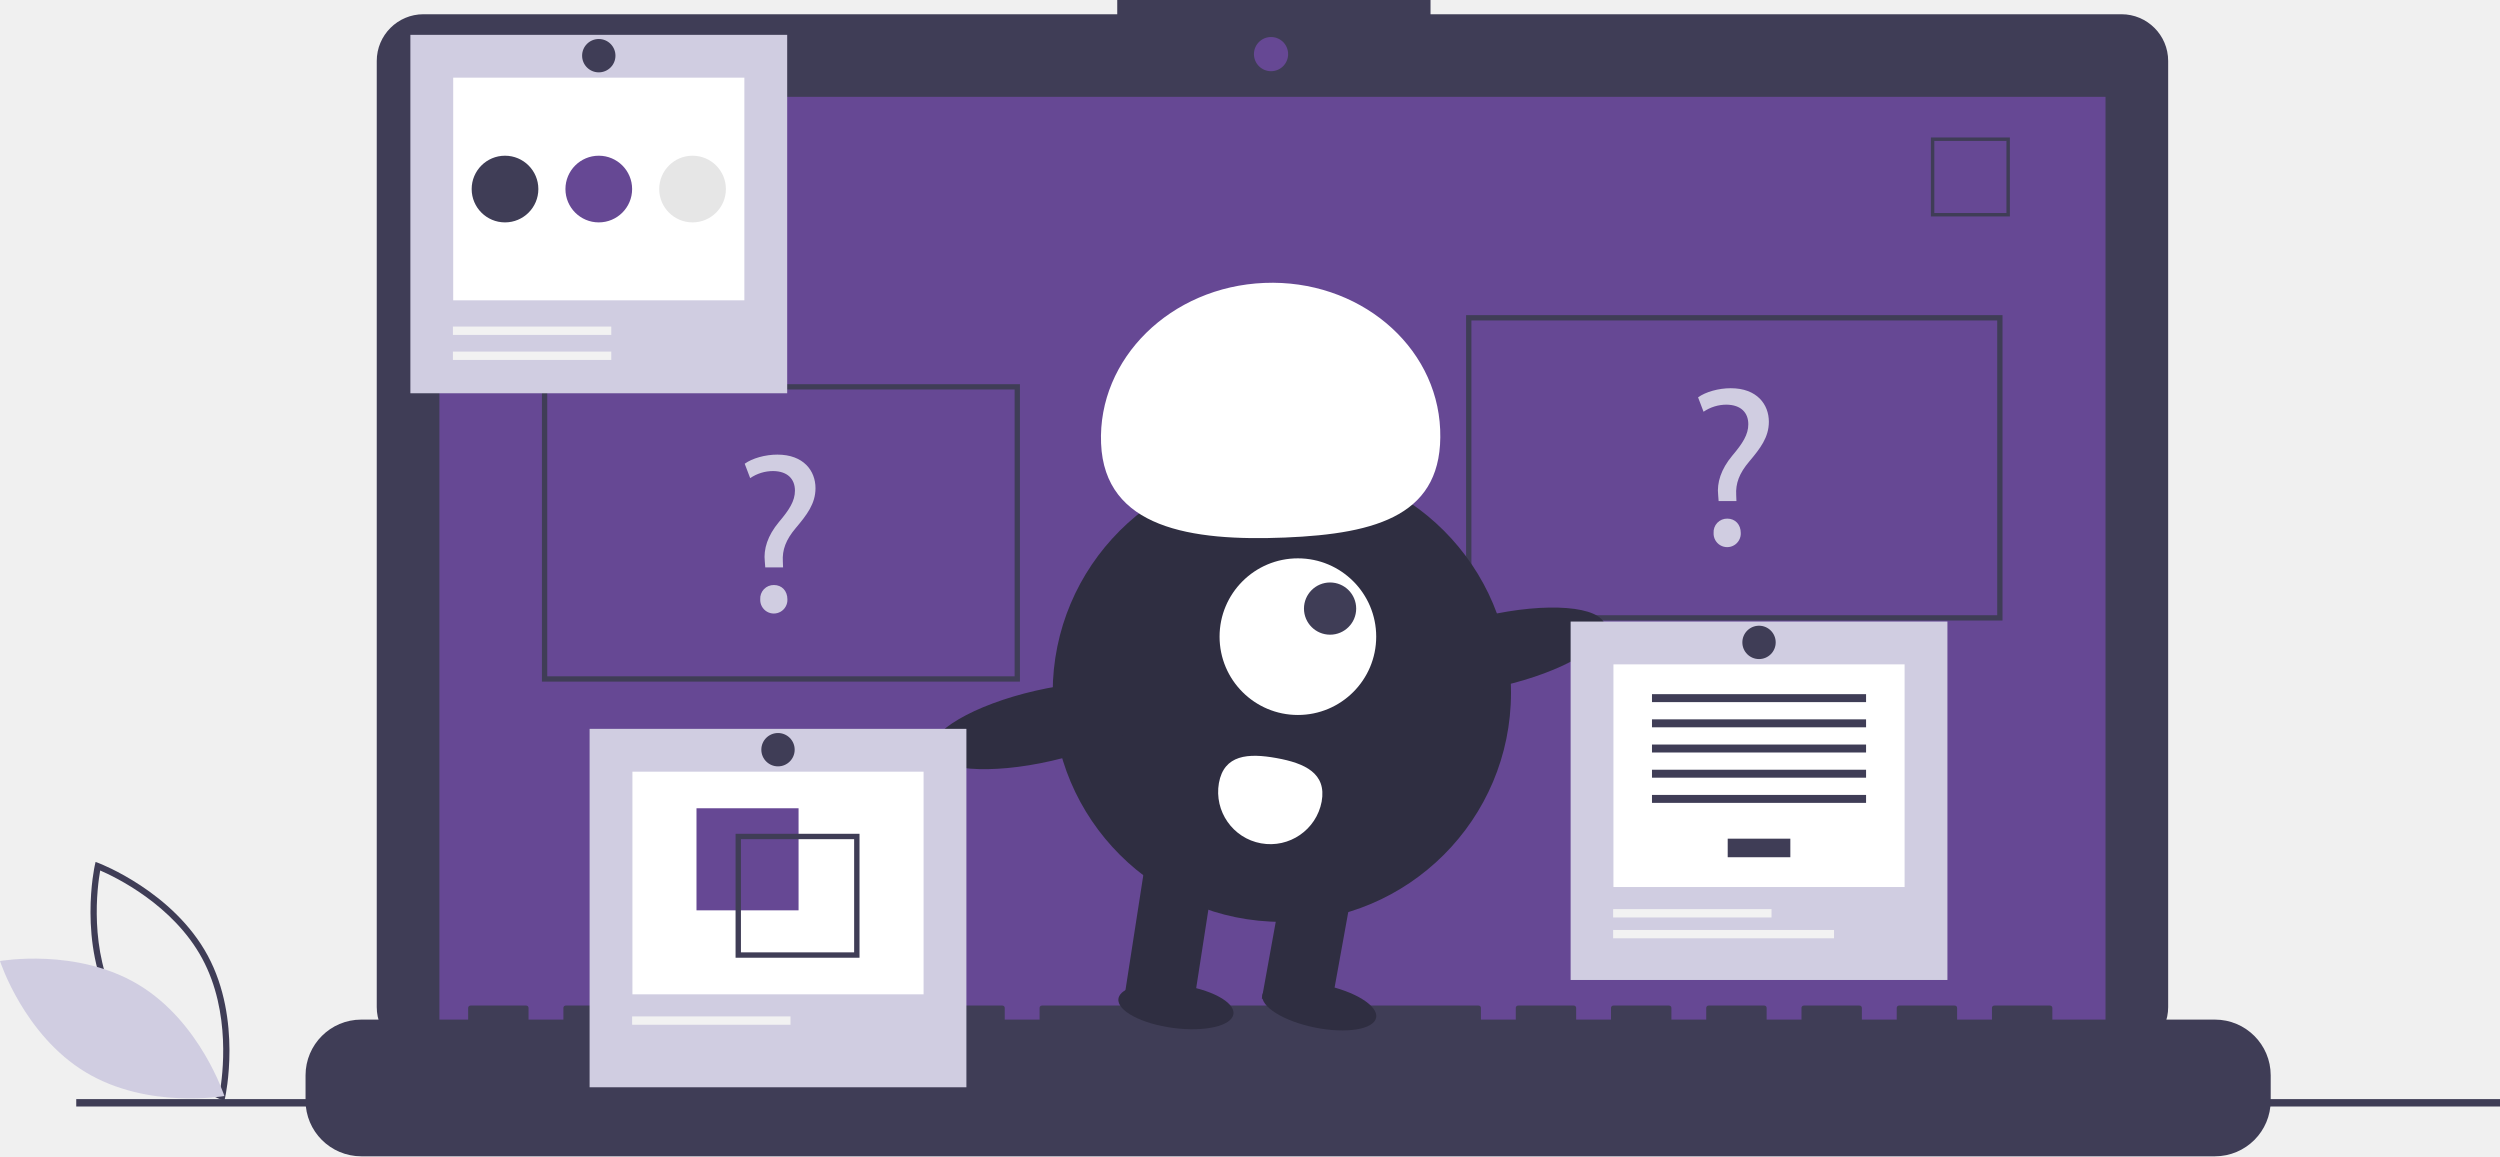
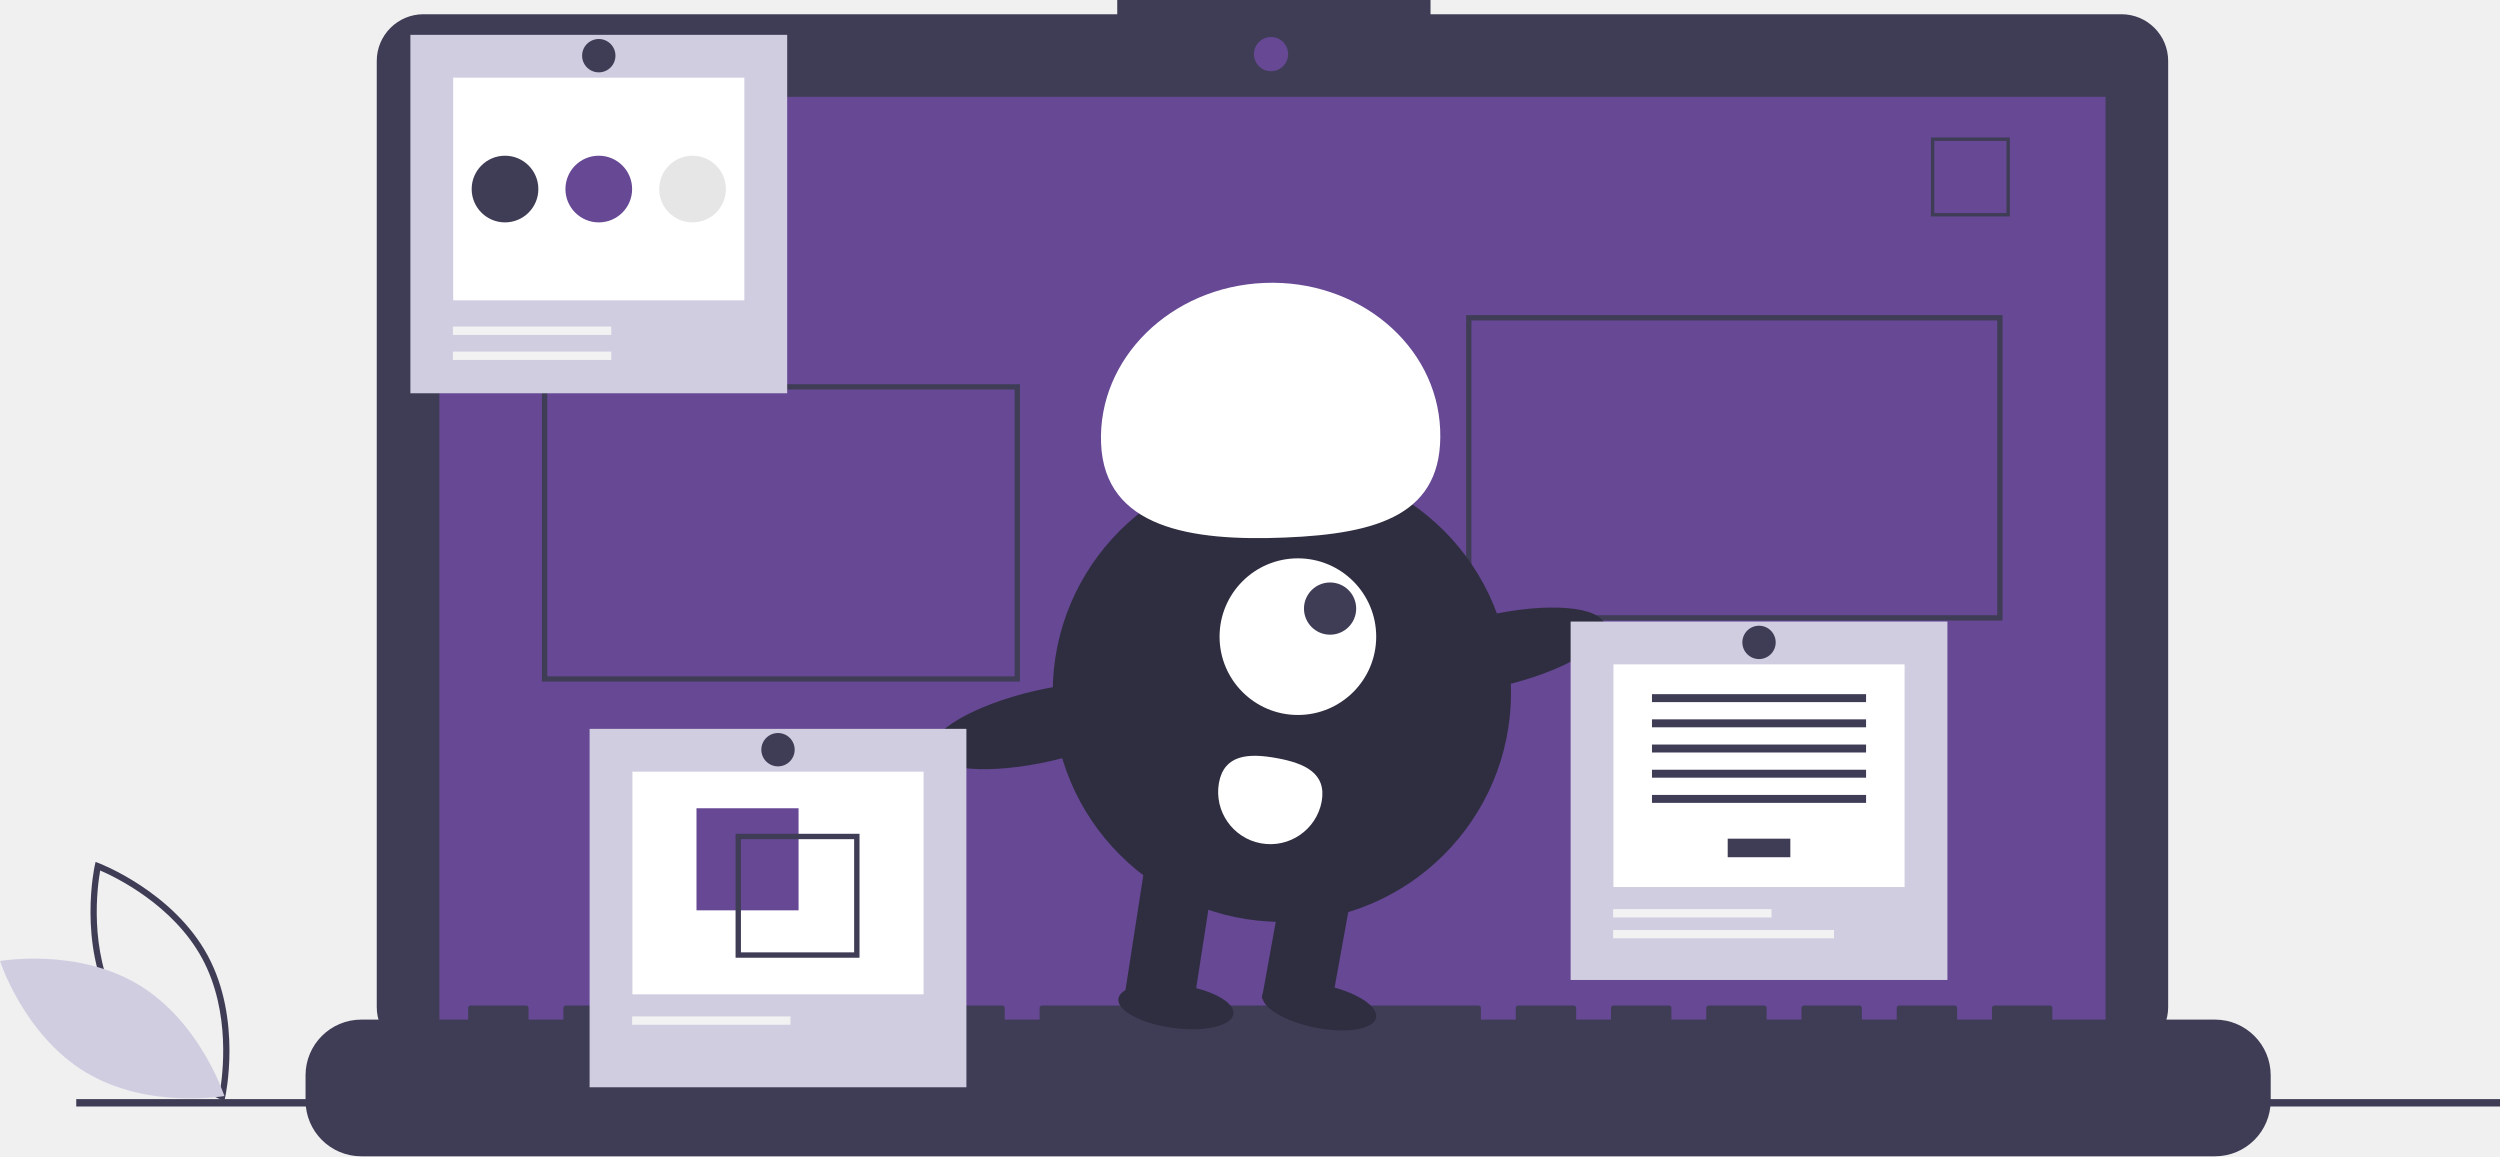
<svg xmlns="http://www.w3.org/2000/svg" data-name="Layer 1" width="941.404" height="435.42" viewBox="0 0 941.404 435.42">
  <path d="M213.791,646.813l-1.267-.475c-.278-.105-27.993-10.723-40.975-34.799-12.983-24.077-6.626-53.067-6.56-53.356l.299-1.32,1.267.475c.278.105,27.992,10.723,40.975,34.799,12.983,24.077,6.626,53.067,6.56,53.356Zm-40.163-36.395c10.976,20.357,32.877,30.791,38.426,33.174,1.055-5.947,4.364-29.997-6.603-50.334-10.965-20.335-32.874-30.786-38.426-33.174C165.97,566.035,162.662,590.082,173.628,610.418Z" transform="translate(-129.2979 -232.2899)" fill="#3f3d56" />
  <path d="M181.471,603.093c23.331,14.037,32.317,41.918,32.317,41.918s-28.842,5.123-52.173-8.914-32.317-41.918-32.317-41.918S158.14,589.057,181.471,603.093Z" transform="translate(-129.2979 -232.2899)" fill="#d0cde1" />
  <path d="M928.148,237.652H667.979v-5.362h-117.971v5.362H288.766a17.599,17.599,0,0,0-17.599,17.599V611.503a17.599,17.599,0,0,0,17.599,17.599H928.148A17.599,17.599,0,0,0,945.747,611.503V255.251A17.599,17.599,0,0,0,928.148,237.652Z" transform="translate(-129.2979 -232.2899)" fill="#3f3d56" />
  <rect x="165.464" y="36.464" width="627.391" height="353.913" fill="#664894" />
  <circle cx="478.623" cy="20.377" r="6.435" fill="#664894" />
  <path d="M886.136,313.797h-29.74V284.057h29.74Zm-28.447-1.293h27.154V285.35H857.689Z" transform="translate(-129.2979 -232.2899)" fill="#3f3d56" />
  <path d="M963.363,616.232H902.133v-4.412a.875.875,0,0,0-.875-.875H880.266a.875.875,0,0,0-.875.875v4.412H866.271v-4.412a.875.875,0,0,0-.875-.875H844.403a.875.875,0,0,0-.875.875v4.412H830.408v-4.412a.875.875,0,0,0-.875-.875H808.54a.875.875,0,0,0-.875.875v4.412H794.545v-4.412a.875.875,0,0,0-.875-.875H772.677a.875.875,0,0,0-.875.875v4.412H758.682v-4.412a.875.875,0,0,0-.875-.875h-20.993a.875.875,0,0,0-.875.875v4.412H722.819v-4.412a.875.875,0,0,0-.875-.875H700.951a.875.875,0,0,0-.875.875v4.412H686.956v-4.412a.875.875,0,0,0-.875-.875H521.637a.875.875,0,0,0-.875.875v4.412H507.642v-4.412a.875.875,0,0,0-.875-.875H485.774a.875.875,0,0,0-.875.875v4.412H471.779v-4.412a.875.875,0,0,0-.875-.875H449.911a.875.875,0,0,0-.875.875v4.412H435.916v-4.412a.875.875,0,0,0-.875-.875H414.048a.875.875,0,0,0-.875.875v4.412H400.053v-4.412a.875.875,0,0,0-.875-.875H378.185a.875.875,0,0,0-.875.875v4.412H364.19v-4.412a.875.875,0,0,0-.875-.875H342.323a.875.875,0,0,0-.875.875v4.412H328.327v-4.412a.875.875,0,0,0-.875-.875h-20.993a.875.875,0,0,0-.875.875v4.412h-40.236a20.993,20.993,0,0,0-20.993,20.993v9.492a20.993,20.993,0,0,0,20.993,20.993H963.363a20.993,20.993,0,0,0,20.993-20.993v-9.492A20.993,20.993,0,0,0,963.363,616.232Z" transform="translate(-129.2979 -232.2899)" fill="#3f3d56" />
  <rect x="28.711" y="413.883" width="912.693" height="2.785" fill="#3f3d56" />
  <path d="M883.37,465.961h-202v-115h202Zm-200-2h198v-111h-198Z" transform="translate(-129.2979 -232.2899)" fill="#3f3d56" />
  <path d="M513.37,488.961h-180v-112h180Zm-178-2h176v-108h-176Z" transform="translate(-129.2979 -232.2899)" fill="#3f3d56" />
-   <path d="M417.464,445.961l-.172-2.236c-.516-4.644,1.032-9.718,5.332-14.877,3.87-4.559,6.02-7.912,6.02-11.782,0-4.386-2.752-7.31-8.17-7.396a15.28,15.28,0,0,0-8.686,2.666l-2.064-5.418c2.838-2.064,7.74-3.44,12.298-3.44,9.89,0,14.362,6.106,14.362,12.642,0,5.849-3.268,10.062-7.396,14.964-3.784,4.472-5.16,8.256-4.902,12.642l.086,2.236Zm-1.892,12.04a5.084,5.084,0,0,1,5.16-5.418c3.01,0,5.074,2.235,5.074,5.418a5.121,5.121,0,1,1-10.234,0Z" transform="translate(-129.2979 -232.2899)" fill="#d0cde1" />
-   <path d="M776.464,420.961l-.172-2.236c-.516-4.644,1.032-9.718,5.332-14.877,3.87-4.559,6.02-7.912,6.02-11.782,0-4.386-2.752-7.31-8.17-7.396a15.28,15.28,0,0,0-8.686,2.666l-2.064-5.418c2.838-2.064,7.74-3.44,12.298-3.44,9.89,0,14.362,6.106,14.362,12.642,0,5.849-3.268,10.062-7.396,14.964-3.784,4.472-5.16,8.256-4.902,12.642l.086,2.236Zm-1.892,12.04a5.084,5.084,0,0,1,5.16-5.418c3.01,0,5.074,2.235,5.074,5.418a5.121,5.121,0,1,1-10.234,0Z" transform="translate(-129.2979 -232.2899)" fill="#d0cde1" />
  <circle cx="482.693" cy="260.849" r="86.292" fill="#2f2e41" />
  <polygon points="449.365 379.018 423.568 374.348 431.935 320.484 457.731 325.154 449.365 379.018" fill="#2f2e41" />
  <rect x="608.432" y="564.073" width="26.215" height="46.969" transform="translate(-14.69358 -333.6098) rotate(10.26106)" fill="#2f2e41" />
  <ellipse cx="626.082" cy="611.196" rx="8.192" ry="21.846" transform="translate(-226.2152 871.6648) rotate(-78.58697)" fill="#2f2e41" />
  <ellipse cx="572.111" cy="611.257" rx="8.192" ry="21.846" transform="translate(-238.2839 865.8482) rotate(-82.4537)" fill="#2f2e41" />
  <circle cx="488.734" cy="239.741" r="29.492" fill="#fff" />
  <circle cx="500.856" cy="229.17" r="9.831" fill="#3f3d56" />
  <path d="M543.919,399.262c-1.298-31.947,26.236-59.006,61.498-60.438s64.899,23.304,66.197,55.251-23.214,39.205-58.476,40.638S545.216,431.209,543.919,399.262Z" transform="translate(-129.2979 -232.2899)" fill="#fff" />
  <ellipse cx="691.67" cy="477.418" rx="43.146" ry="13.545" transform="translate(-218.4794 -65.68735) rotate(-12.9101)" fill="#2f2e41" />
  <ellipse cx="522.282" cy="505.587" rx="43.146" ry="13.545" transform="translate(-229.0548 -102.8204) rotate(-12.9101)" fill="#2f2e41" />
  <path d="M588.291,527.145A19.662,19.662,0,0,0,626.985,534.15c1.934-10.685-6.327-14.466-17.012-16.4S590.225,516.46,588.291,527.145Z" transform="translate(-129.2979 -232.2899)" fill="#fff" />
  <rect x="154.535" y="13.122" width="141.887" height="134.967" fill="#d0cde1" />
  <rect x="170.658" y="29.246" width="109.64" height="83.842" fill="#fff" />
  <rect x="170.55" y="122.979" width="59.637" height="3.139" fill="#f2f2f2" />
  <rect x="170.55" y="132.396" width="59.637" height="3.139" fill="#f2f2f2" />
  <circle cx="190.167" cy="71.19" r="12.555" fill="#3f3d56" />
  <circle cx="225.478" cy="71.19" r="12.555" fill="#664894" />
  <circle cx="260.789" cy="71.19" r="12.555" fill="#e6e6e6" />
  <circle cx="225.478" cy="20.969" r="6.278" fill="#3f3d56" />
  <rect x="222.022" y="274.459" width="141.887" height="134.967" fill="#d0cde1" />
  <rect x="238.146" y="290.582" width="109.64" height="83.842" fill="#fff" />
  <rect x="262.272" y="304.361" width="38.437" height="38.437" fill="#664894" />
  <path d="M406.284,546.262V592.936h46.674V546.262Zm44.649,44.649H408.308V548.287H450.933Z" transform="translate(-129.2979 -232.2899)" fill="#3f3d56" />
  <rect x="238.037" y="382.747" width="59.637" height="3.139" fill="#f2f2f2" />
  <circle cx="292.966" cy="282.306" r="6.278" fill="#3f3d56" />
  <rect x="591.437" y="234.053" width="141.887" height="134.967" fill="#d0cde1" />
  <rect x="607.56" y="250.176" width="109.64" height="83.842" fill="#fff" />
  <rect x="650.587" y="315.812" width="23.587" height="6.99" fill="#3f3d56" />
  <rect x="622.072" y="261.393" width="80.617" height="2.996" fill="#3f3d56" />
  <rect x="622.072" y="270.879" width="80.617" height="2.996" fill="#3f3d56" />
  <rect x="622.072" y="280.365" width="80.617" height="2.996" fill="#3f3d56" />
  <rect x="622.072" y="289.851" width="80.617" height="2.996" fill="#3f3d56" />
  <rect x="622.072" y="299.337" width="80.617" height="2.996" fill="#3f3d56" />
  <rect x="607.451" y="342.341" width="59.637" height="3.139" fill="#f2f2f2" />
  <rect x="607.451" y="350.187" width="83.178" height="3.139" fill="#f2f2f2" />
  <circle cx="662.38" cy="241.9" r="6.278" fill="#3f3d56" />
</svg>
